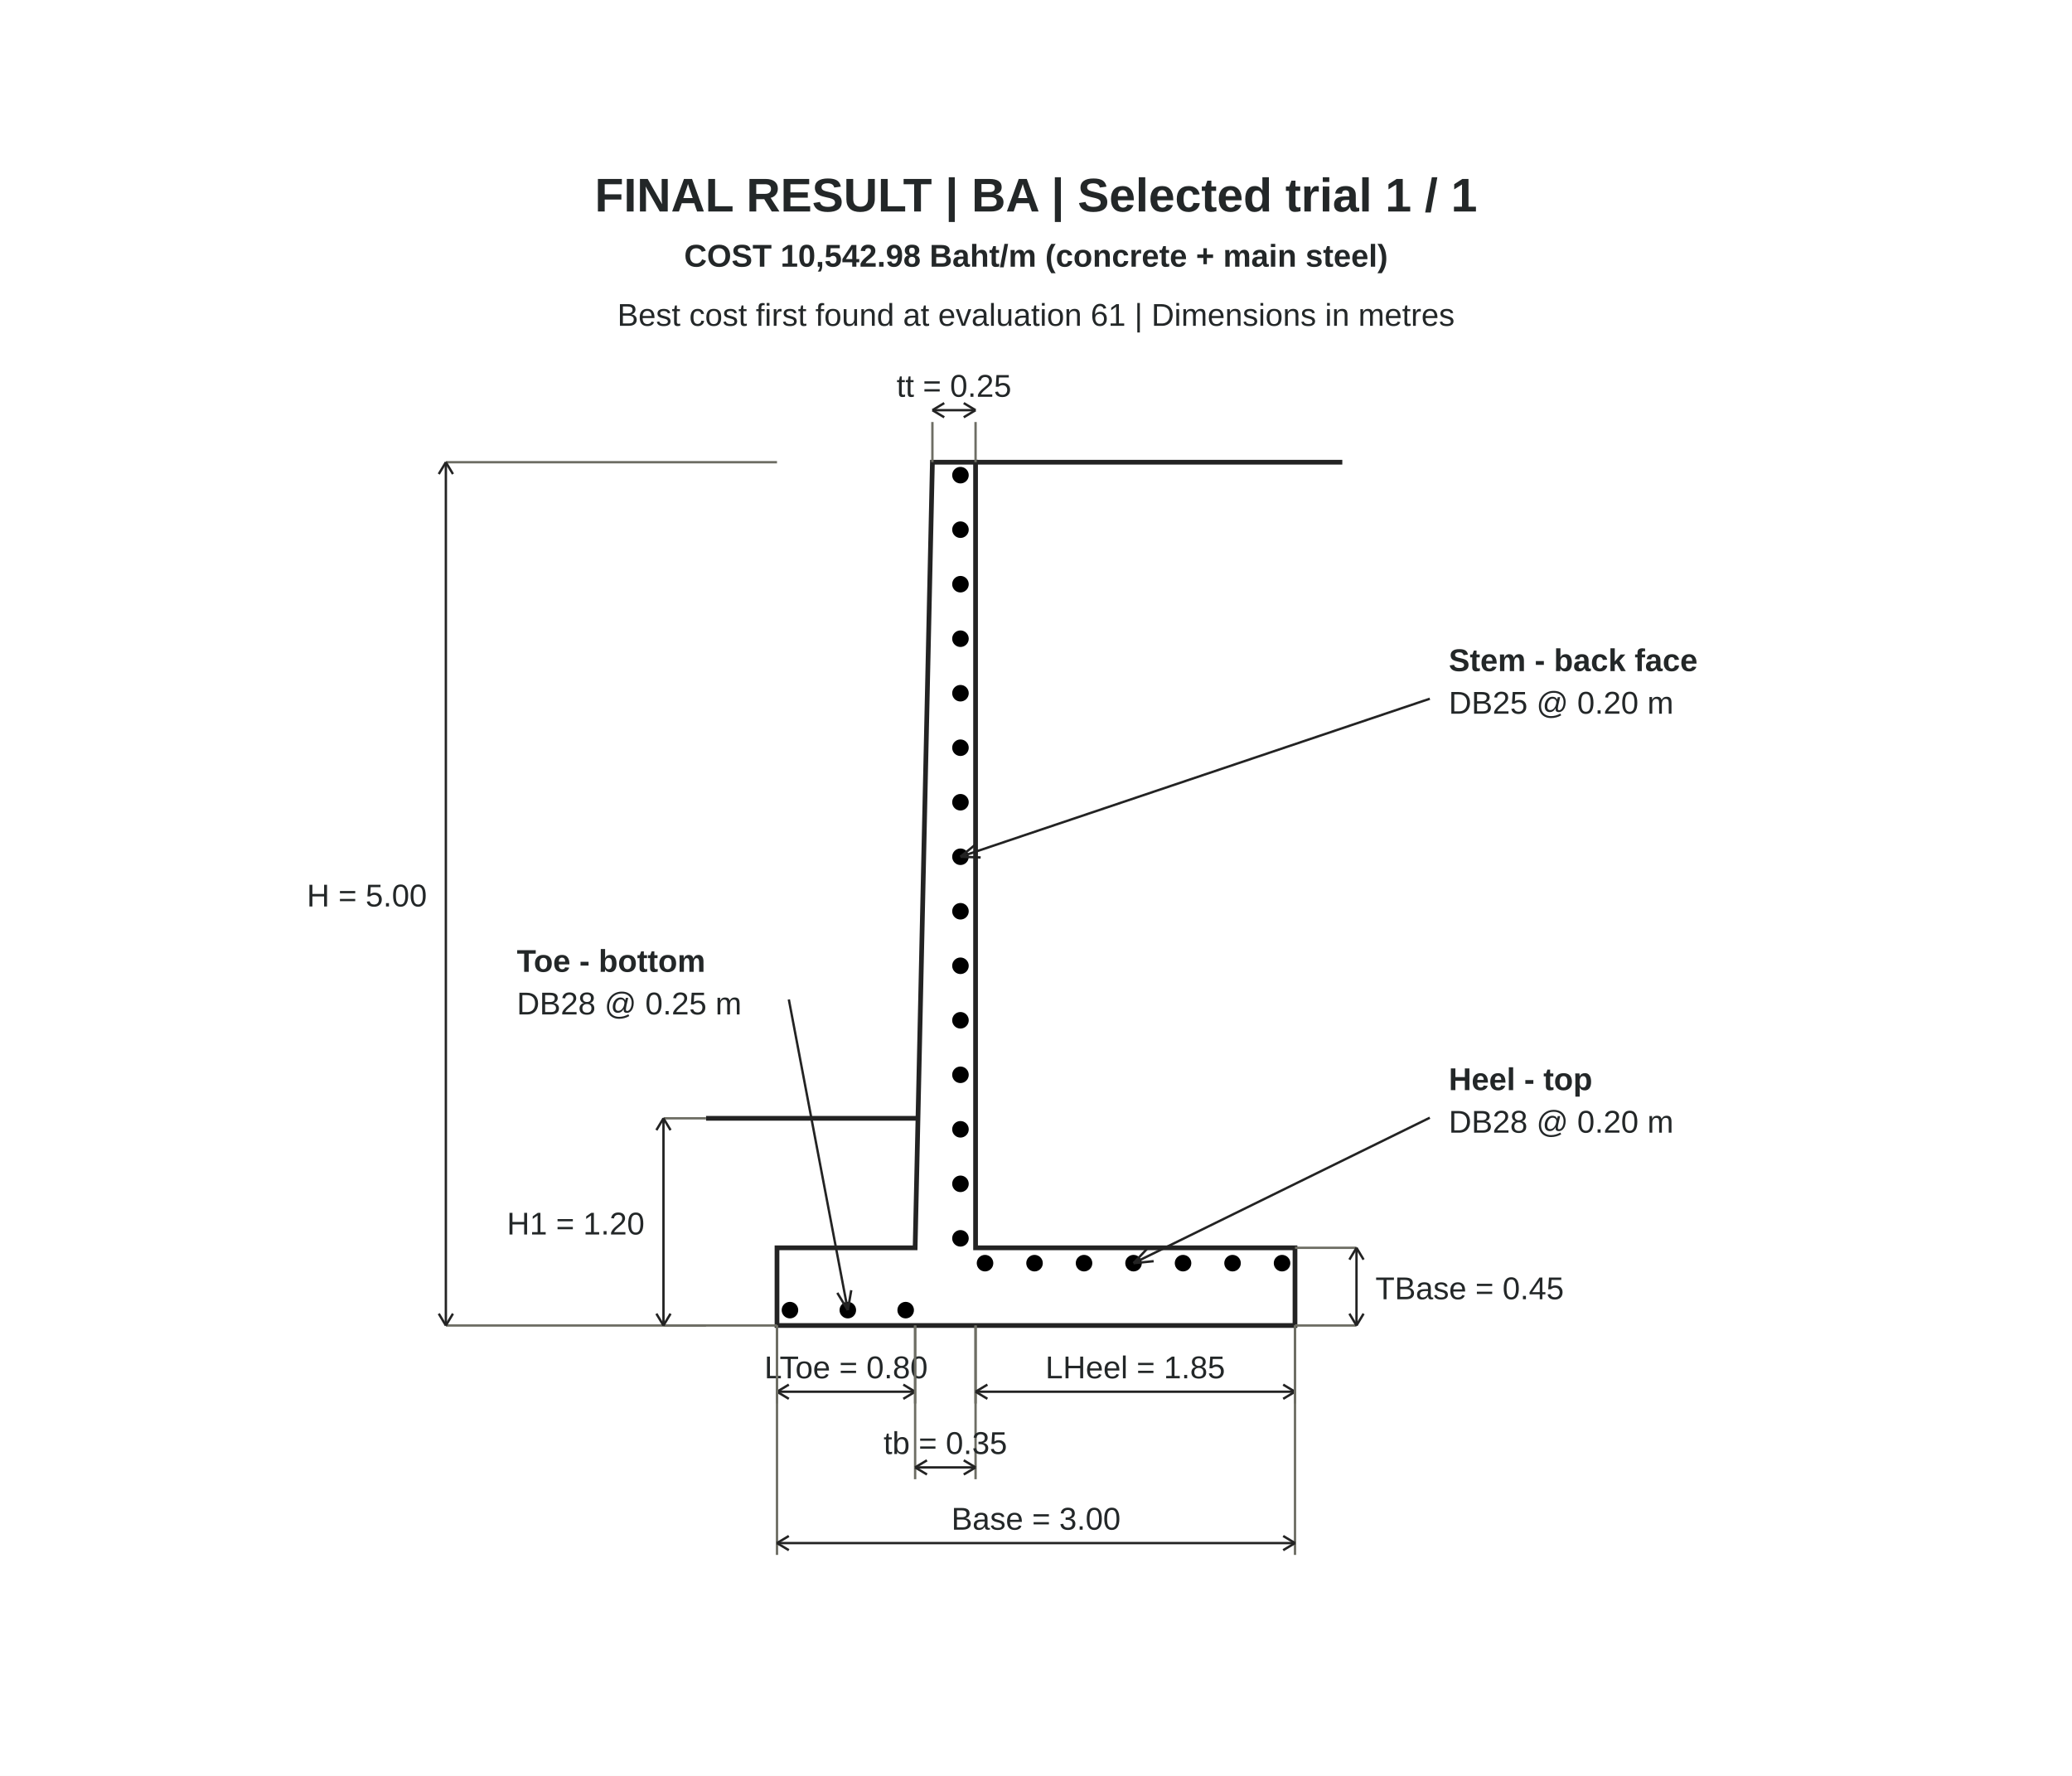
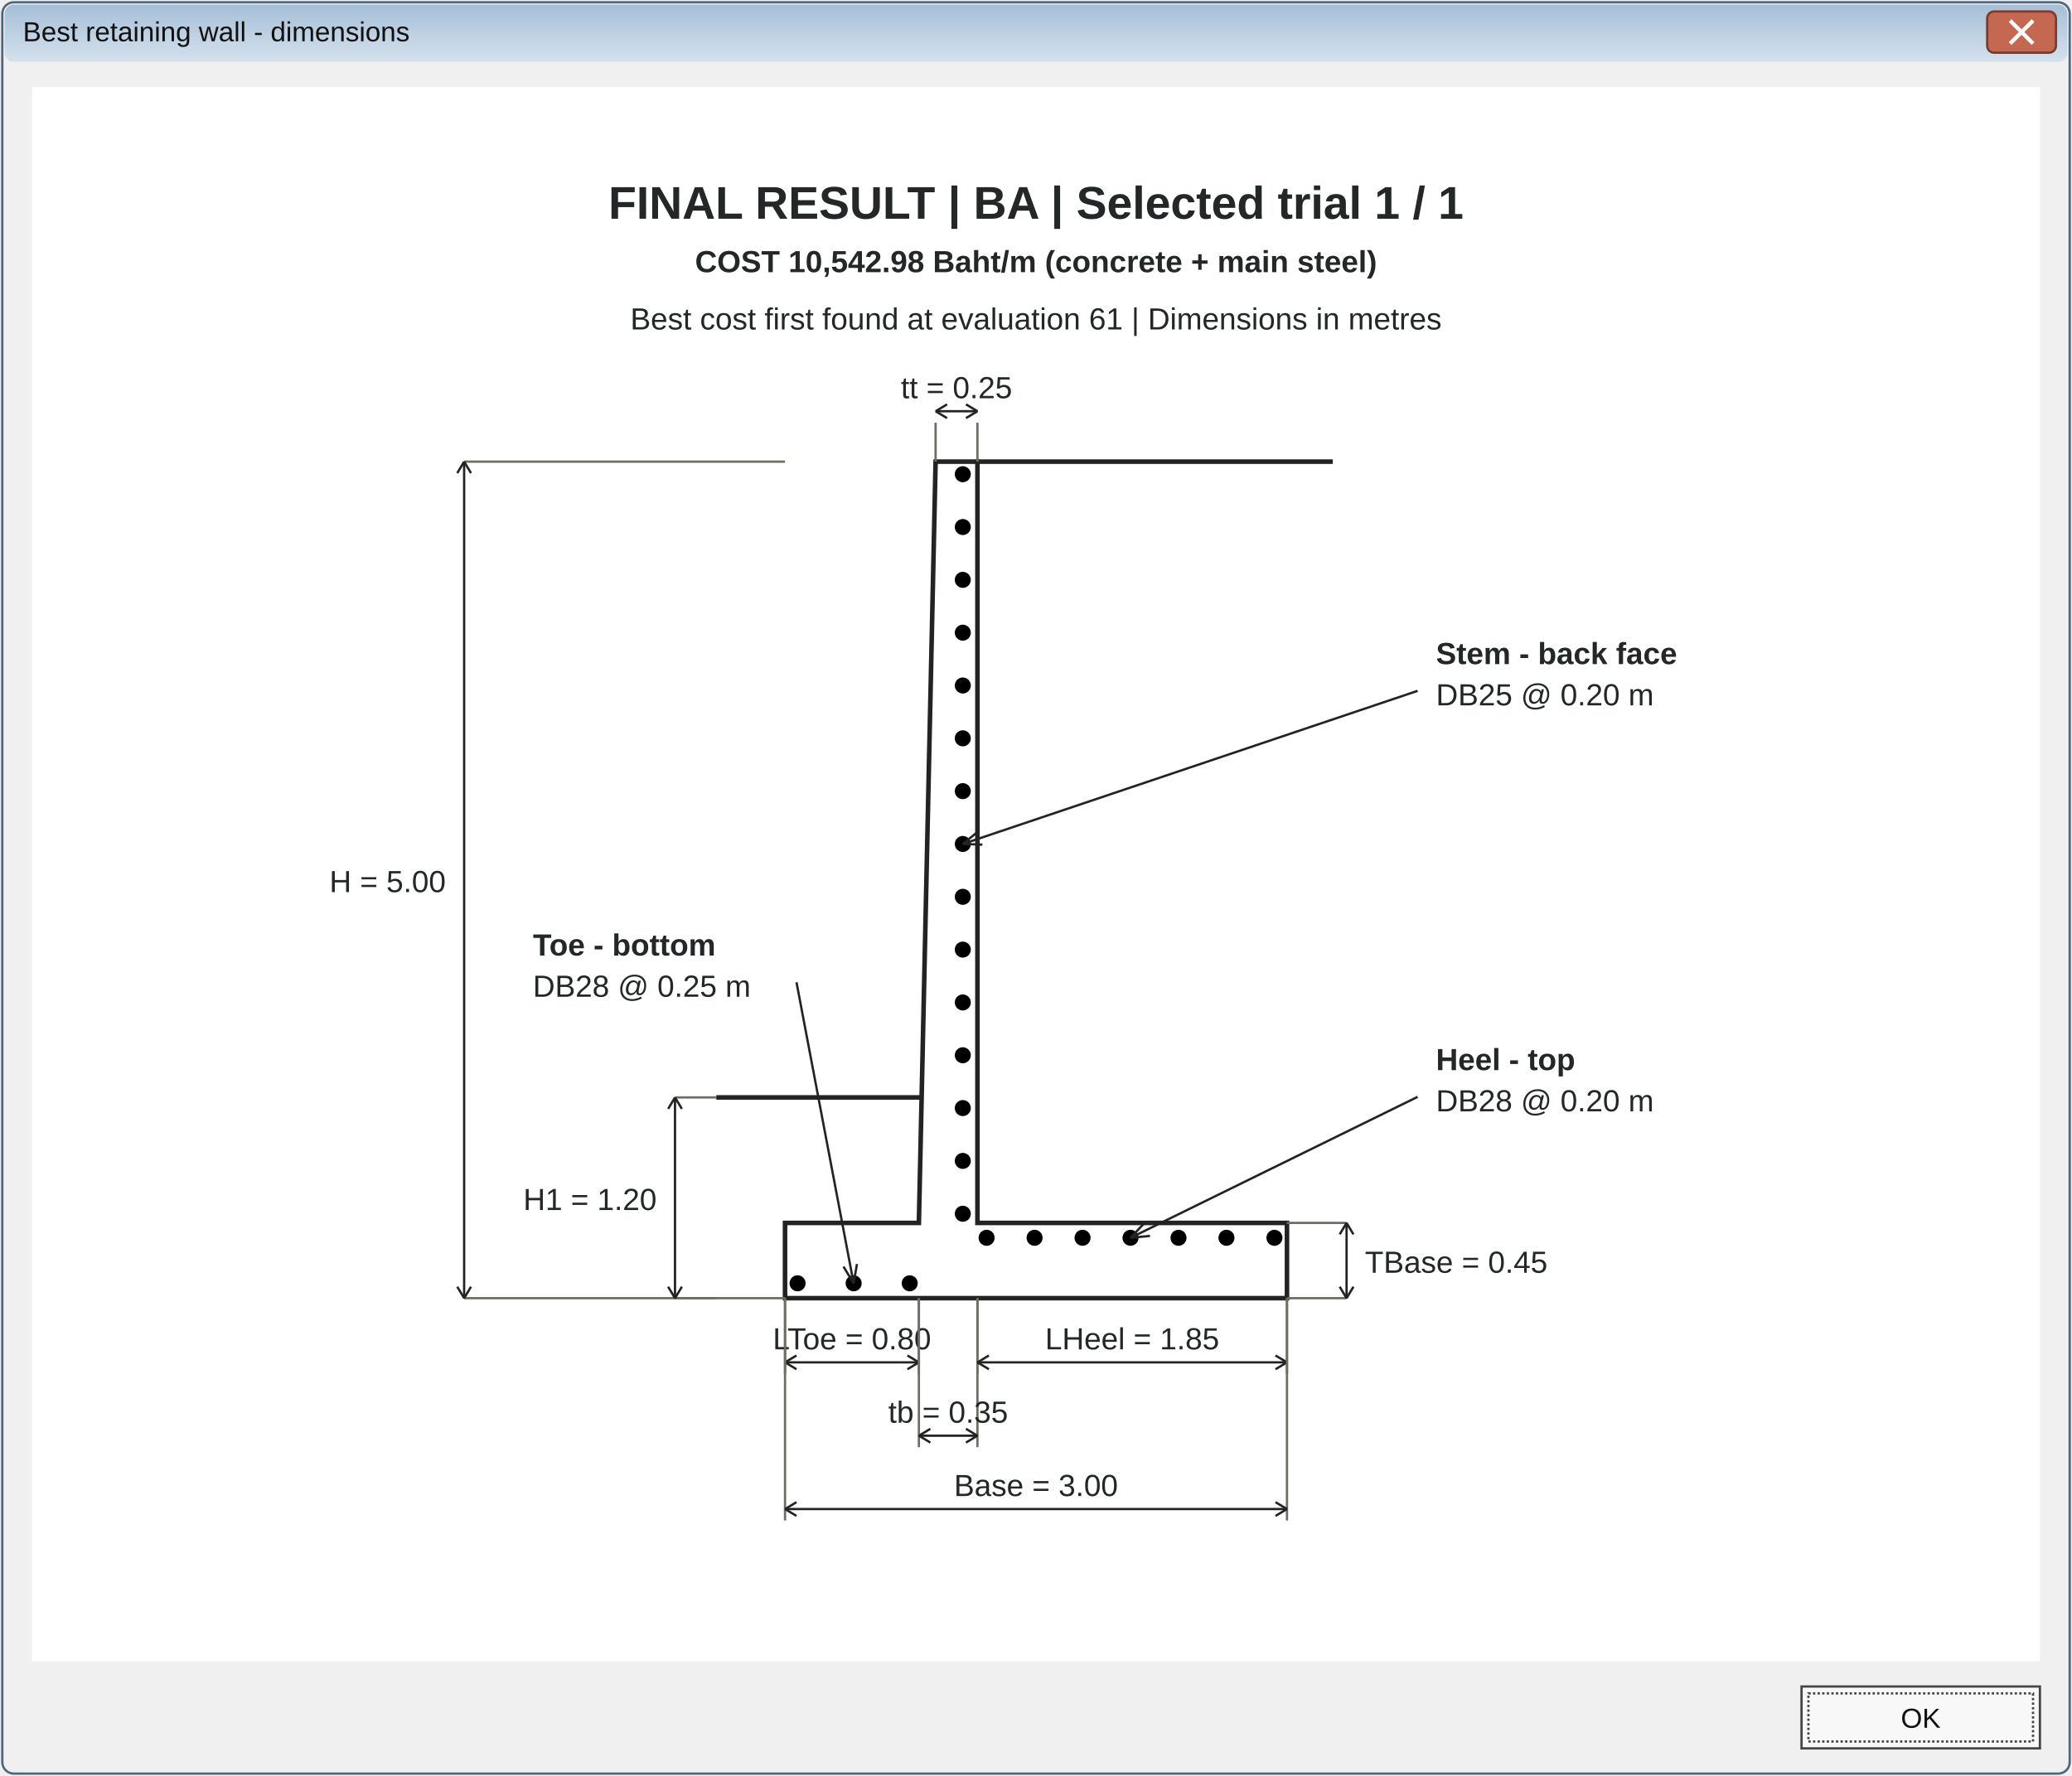
- <svg xmlns="http://www.w3.org/2000/svg" width="7cm" height="6cm" viewBox="0 0 876 750.857" role="img" aria-labelledby="title description">
-   <rect width="100%" height="100%" fill="white" />
-   <g transform="translate(0,55.4286)" stroke="#232323" stroke-width="1" fill="none" font-family="Tahoma, Arial, sans-serif">
+ <svg xmlns="http://www.w3.org/2000/svg" width="7cm" height="6cm" viewBox="0 0 904 774.857" role="img" aria-labelledby="title description">
+   <defs>
+     <linearGradient id="caption" x2="0" y2="1">
+       <stop offset="0" stop-color="#a5bfd7" />
+       <stop offset="1" stop-color="#d5e1ed" />
+     </linearGradient>
+   </defs>
+   <rect x="1" y="1" width="902" height="772.857" rx="5" fill="#f0f0f0" stroke="#4c667d" stroke-width="1" />
+   <rect x="2" y="2" width="900" height="25" rx="4" fill="url(#caption)" />
+   <text x="10" y="18" text-anchor="start" font-family="Tahoma, Arial, sans-serif" font-size="12" fill="#111">Best retaining wall - dimensions</text>
+   <rect x="867" y="5" width="30" height="18" rx="3" fill="#c56851" stroke="#7c3b2d" />
+   <path d="M 877,9 l 10,10 M 887,9 l -10,10" stroke="white" stroke-width="1.7" fill="none" />
+   <rect x="14" y="38" width="876" height="686.857" fill="white" />
+   <rect x="786" y="735.857" width="104" height="27" fill="#f8f8f8" stroke="#444" />
+   <rect x="789" y="738.857" width="98" height="21" fill="none" stroke="#444" stroke-dasharray="1 1" />
+   <text x="838" y="753.857" text-anchor="middle" font-family="Tahoma, Arial, sans-serif" font-size="12" fill="#111">OK</text>
+   <g transform="translate(14,61.4286)" stroke="#232323" stroke-width="1" fill="none" font-family="Tahoma, Arial, sans-serif">
    <text x="438" y="34" text-anchor="middle" font-size="20" font-weight="bold" fill="#232728" stroke="none">FINAL RESULT  |  BA  |  Selected trial 1 / 1</text>
    <text x="438" y="57.333" text-anchor="middle" font-size="13.333" font-weight="bold" fill="#232728" stroke="none">COST  10,542.98 Baht/m  (concrete + main steel)</text>
    <text x="438" y="82.333" text-anchor="middle" font-size="13.333" font-weight="normal" fill="#232728" stroke="none">Best cost first found at evaluation 61  |  Dimensions in metres</text>
    <line x1="298.5" y1="417.4" x2="388.103" y2="417.4" stroke-width="2" stroke="#232323" />
    <line x1="412.45" y1="140" x2="567.5" y2="140" stroke-width="2" stroke="#232323" />
    <polygon points="328.5,505 328.5,472.15 386.9,472.15 394.2,140 412.45,140 412.45,472.15 547.5,472.15 547.5,505" stroke-width="2" />
    <circle cx="406.062" cy="145.475" r="3" fill="black" stroke="black" />
    <circle cx="406.062" cy="168.523" r="3" fill="black" stroke="black" />
    <circle cx="406.062" cy="191.571" r="3" fill="black" stroke="black" />
    <circle cx="406.062" cy="214.62" r="3" fill="black" stroke="black" />
    <circle cx="406.062" cy="237.668" r="3" fill="black" stroke="black" />
    <circle cx="406.062" cy="260.716" r="3" fill="black" stroke="black" />
    <circle cx="406.062" cy="283.764" r="3" fill="black" stroke="black" />
    <circle cx="406.062" cy="306.812" r="3" fill="black" stroke="black" />
    <circle cx="406.062" cy="329.861" r="3" fill="black" stroke="black" />
    <circle cx="406.062" cy="352.909" r="3" fill="black" stroke="black" />
    <circle cx="406.062" cy="375.957" r="3" fill="black" stroke="black" />
    <circle cx="406.062" cy="399.005" r="3" fill="black" stroke="black" />
    <circle cx="406.062" cy="422.054" r="3" fill="black" stroke="black" />
    <circle cx="406.062" cy="445.102" r="3" fill="black" stroke="black" />
    <circle cx="406.062" cy="468.15" r="3" fill="black" stroke="black" />
    <circle cx="333.975" cy="498.503" r="3" fill="black" stroke="black" />
    <circle cx="358.438" cy="498.503" r="3" fill="black" stroke="black" />
    <circle cx="382.9" cy="498.503" r="3" fill="black" stroke="black" />
    <circle cx="416.45" cy="478.647" r="3" fill="black" stroke="black" />
    <circle cx="437.379" cy="478.647" r="3" fill="black" stroke="black" />
    <circle cx="458.308" cy="478.647" r="3" fill="black" stroke="black" />
    <circle cx="479.238" cy="478.647" r="3" fill="black" stroke="black" />
    <circle cx="500.167" cy="478.647" r="3" fill="black" stroke="black" />
    <circle cx="521.096" cy="478.647" r="3" fill="black" stroke="black" />
    <circle cx="542.025" cy="478.647" r="3" fill="black" stroke="black" />
    <text x="612.5" y="228.333" text-anchor="start" font-size="13.333" font-weight="bold" fill="#232728" stroke="none">Stem - back face</text>
    <text x="612.5" y="246.333" text-anchor="start" font-size="13.333" font-weight="normal" fill="#232728" stroke="none">DB25 @ 0.20 m</text>
    <line x1="604.5" y1="240" x2="406.062" y2="306.812" stroke-width="1" stroke="#232323" />
    <line x1="414.602" y1="307.103" x2="406.062" y2="306.812" stroke-width="1" stroke="#232323" />
    <line x1="406.062" y1="306.812" x2="412.687" y2="301.417" stroke-width="1" stroke="#232323" />
    <text x="218.5" y="355.483" text-anchor="start" font-size="13.333" font-weight="bold" fill="#232728" stroke="none">Toe - bottom</text>
    <text x="218.5" y="373.483" text-anchor="start" font-size="13.333" font-weight="normal" fill="#232728" stroke="none">DB28 @ 0.25 m</text>
    <line x1="333.5" y1="367.15" x2="358.438" y2="498.503" stroke-width="1" stroke="#232323" />
    <line x1="359.893" y1="490.084" x2="358.438" y2="498.503" stroke-width="1" stroke="#232323" />
    <line x1="358.438" y1="498.503" x2="353.998" y2="491.203" stroke-width="1" stroke="#232323" />
    <text x="612.5" y="405.483" text-anchor="start" font-size="13.333" font-weight="bold" fill="#232728" stroke="none">Heel - top</text>
    <text x="612.5" y="423.483" text-anchor="start" font-size="13.333" font-weight="normal" fill="#232728" stroke="none">DB28 @ 0.20 m</text>
    <line x1="604.5" y1="417.15" x2="479.238" y2="478.647" stroke-width="1" stroke="#232323" />
    <line x1="487.741" y1="477.814" x2="479.238" y2="478.647" stroke-width="1" stroke="#232323" />
    <line x1="479.238" y1="478.647" x2="485.097" y2="472.428" stroke-width="1" stroke="#232323" />
    <line x1="394.2" y1="140" x2="394.2" y2="123" stroke-width="1" stroke="#6e6e64" />
    <line x1="412.45" y1="140" x2="412.45" y2="123" stroke-width="1" stroke="#6e6e64" />
    <line x1="394.2" y1="118" x2="412.45" y2="118" stroke-width="1" stroke="#232323" />
    <line x1="399.2" y1="115" x2="394.2" y2="118" stroke-width="1" stroke="#232323" />
    <line x1="394.2" y1="118" x2="399.2" y2="121" stroke-width="1" stroke="#232323" />
    <line x1="407.45" y1="115" x2="412.45" y2="118" stroke-width="1" stroke="#232323" />
    <line x1="412.45" y1="118" x2="407.45" y2="121" stroke-width="1" stroke="#232323" />
    <text x="403.325" y="112.333" text-anchor="middle" font-size="13.333" font-weight="normal" fill="#232728" stroke="none">tt = 0.25</text>
    <line x1="328.5" y1="505" x2="328.5" y2="538" stroke-width="1" stroke="#6e6e64" />
    <line x1="386.9" y1="505" x2="386.9" y2="538" stroke-width="1" stroke="#6e6e64" />
    <line x1="328.5" y1="533" x2="386.9" y2="533" stroke-width="1" stroke="#232323" />
    <line x1="333.5" y1="530" x2="328.5" y2="533" stroke-width="1" stroke="#232323" />
    <line x1="328.5" y1="533" x2="333.5" y2="536" stroke-width="1" stroke="#232323" />
    <line x1="381.9" y1="530" x2="386.9" y2="533" stroke-width="1" stroke="#232323" />
    <line x1="386.9" y1="533" x2="381.9" y2="536" stroke-width="1" stroke="#232323" />
    <text x="357.7" y="527.333" text-anchor="middle" font-size="13.333" font-weight="normal" fill="#232728" stroke="none">LToe = 0.80</text>
    <line x1="386.9" y1="505" x2="386.9" y2="570" stroke-width="1" stroke="#6e6e64" />
    <line x1="412.45" y1="505" x2="412.45" y2="570" stroke-width="1" stroke="#6e6e64" />
    <line x1="386.9" y1="565" x2="412.45" y2="565" stroke-width="1" stroke="#232323" />
    <line x1="391.9" y1="562" x2="386.9" y2="565" stroke-width="1" stroke="#232323" />
    <line x1="386.9" y1="565" x2="391.9" y2="568" stroke-width="1" stroke="#232323" />
    <line x1="407.45" y1="562" x2="412.45" y2="565" stroke-width="1" stroke="#232323" />
    <line x1="412.45" y1="565" x2="407.45" y2="568" stroke-width="1" stroke="#232323" />
    <text x="399.675" y="559.333" text-anchor="middle" font-size="13.333" font-weight="normal" fill="#232728" stroke="none">tb = 0.35</text>
    <line x1="412.45" y1="505" x2="412.45" y2="538" stroke-width="1" stroke="#6e6e64" />
    <line x1="547.5" y1="505" x2="547.5" y2="538" stroke-width="1" stroke="#6e6e64" />
    <line x1="412.45" y1="533" x2="547.5" y2="533" stroke-width="1" stroke="#232323" />
    <line x1="417.45" y1="530" x2="412.45" y2="533" stroke-width="1" stroke="#232323" />
    <line x1="412.45" y1="533" x2="417.45" y2="536" stroke-width="1" stroke="#232323" />
    <line x1="542.5" y1="530" x2="547.5" y2="533" stroke-width="1" stroke="#232323" />
    <line x1="547.5" y1="533" x2="542.5" y2="536" stroke-width="1" stroke="#232323" />
    <text x="479.975" y="527.333" text-anchor="middle" font-size="13.333" font-weight="normal" fill="#232728" stroke="none">LHeel = 1.85</text>
    <line x1="328.5" y1="505" x2="328.5" y2="602" stroke-width="1" stroke="#6e6e64" />
    <line x1="547.5" y1="505" x2="547.5" y2="602" stroke-width="1" stroke="#6e6e64" />
    <line x1="328.5" y1="597" x2="547.5" y2="597" stroke-width="1" stroke="#232323" />
    <line x1="333.5" y1="594" x2="328.5" y2="597" stroke-width="1" stroke="#232323" />
    <line x1="328.5" y1="597" x2="333.5" y2="600" stroke-width="1" stroke="#232323" />
    <line x1="542.5" y1="594" x2="547.5" y2="597" stroke-width="1" stroke="#232323" />
    <line x1="547.5" y1="597" x2="542.5" y2="600" stroke-width="1" stroke="#232323" />
    <text x="438" y="591.333" text-anchor="middle" font-size="13.333" font-weight="normal" fill="#232728" stroke="none">Base = 3.00</text>
    <line x1="328.5" y1="140" x2="188.5" y2="140" stroke-width="1" stroke="#6e6e64" />
    <line x1="328.5" y1="505" x2="188.5" y2="505" stroke-width="1" stroke="#6e6e64" />
    <line x1="188.5" y1="140" x2="188.5" y2="505" stroke-width="1" stroke="#232323" />
    <line x1="185.5" y1="145" x2="188.5" y2="140" stroke-width="1" stroke="#232323" />
    <line x1="188.5" y1="140" x2="191.5" y2="145" stroke-width="1" stroke="#232323" />
    <line x1="185.5" y1="500" x2="188.5" y2="505" stroke-width="1" stroke="#232323" />
    <line x1="188.5" y1="505" x2="191.5" y2="500" stroke-width="1" stroke="#232323" />
    <text x="180.5" y="327.833" text-anchor="end" font-size="13.333" font-weight="normal" fill="#232728" stroke="none">H = 5.00</text>
    <line x1="298.5" y1="417.4" x2="280.5" y2="417.4" stroke-width="1" stroke="#6e6e64" />
    <line x1="298.5" y1="505" x2="280.5" y2="505" stroke-width="1" stroke="#6e6e64" />
    <line x1="280.5" y1="417.4" x2="280.5" y2="505" stroke-width="1" stroke="#232323" />
    <line x1="277.5" y1="422.4" x2="280.5" y2="417.4" stroke-width="1" stroke="#232323" />
    <line x1="280.5" y1="417.4" x2="283.5" y2="422.4" stroke-width="1" stroke="#232323" />
    <line x1="277.5" y1="500" x2="280.5" y2="505" stroke-width="1" stroke="#232323" />
    <line x1="280.5" y1="505" x2="283.5" y2="500" stroke-width="1" stroke="#232323" />
    <text x="272.5" y="466.533" text-anchor="end" font-size="13.333" font-weight="normal" fill="#232728" stroke="none">H1 = 1.20</text>
    <line x1="547.5" y1="472.15" x2="573.5" y2="472.15" stroke-width="1" stroke="#6e6e64" />
    <line x1="547.5" y1="505" x2="573.5" y2="505" stroke-width="1" stroke="#6e6e64" />
    <line x1="573.5" y1="472.15" x2="573.5" y2="505" stroke-width="1" stroke="#232323" />
    <line x1="570.5" y1="477.15" x2="573.5" y2="472.15" stroke-width="1" stroke="#232323" />
    <line x1="573.5" y1="472.15" x2="576.5" y2="477.15" stroke-width="1" stroke="#232323" />
    <line x1="570.5" y1="500" x2="573.5" y2="505" stroke-width="1" stroke="#232323" />
    <line x1="573.5" y1="505" x2="576.5" y2="500" stroke-width="1" stroke="#232323" />
    <text x="581.5" y="493.908" text-anchor="start" font-size="13.333" font-weight="normal" fill="#232728" stroke="none">TBase = 0.45</text>
  </g>
</svg>
